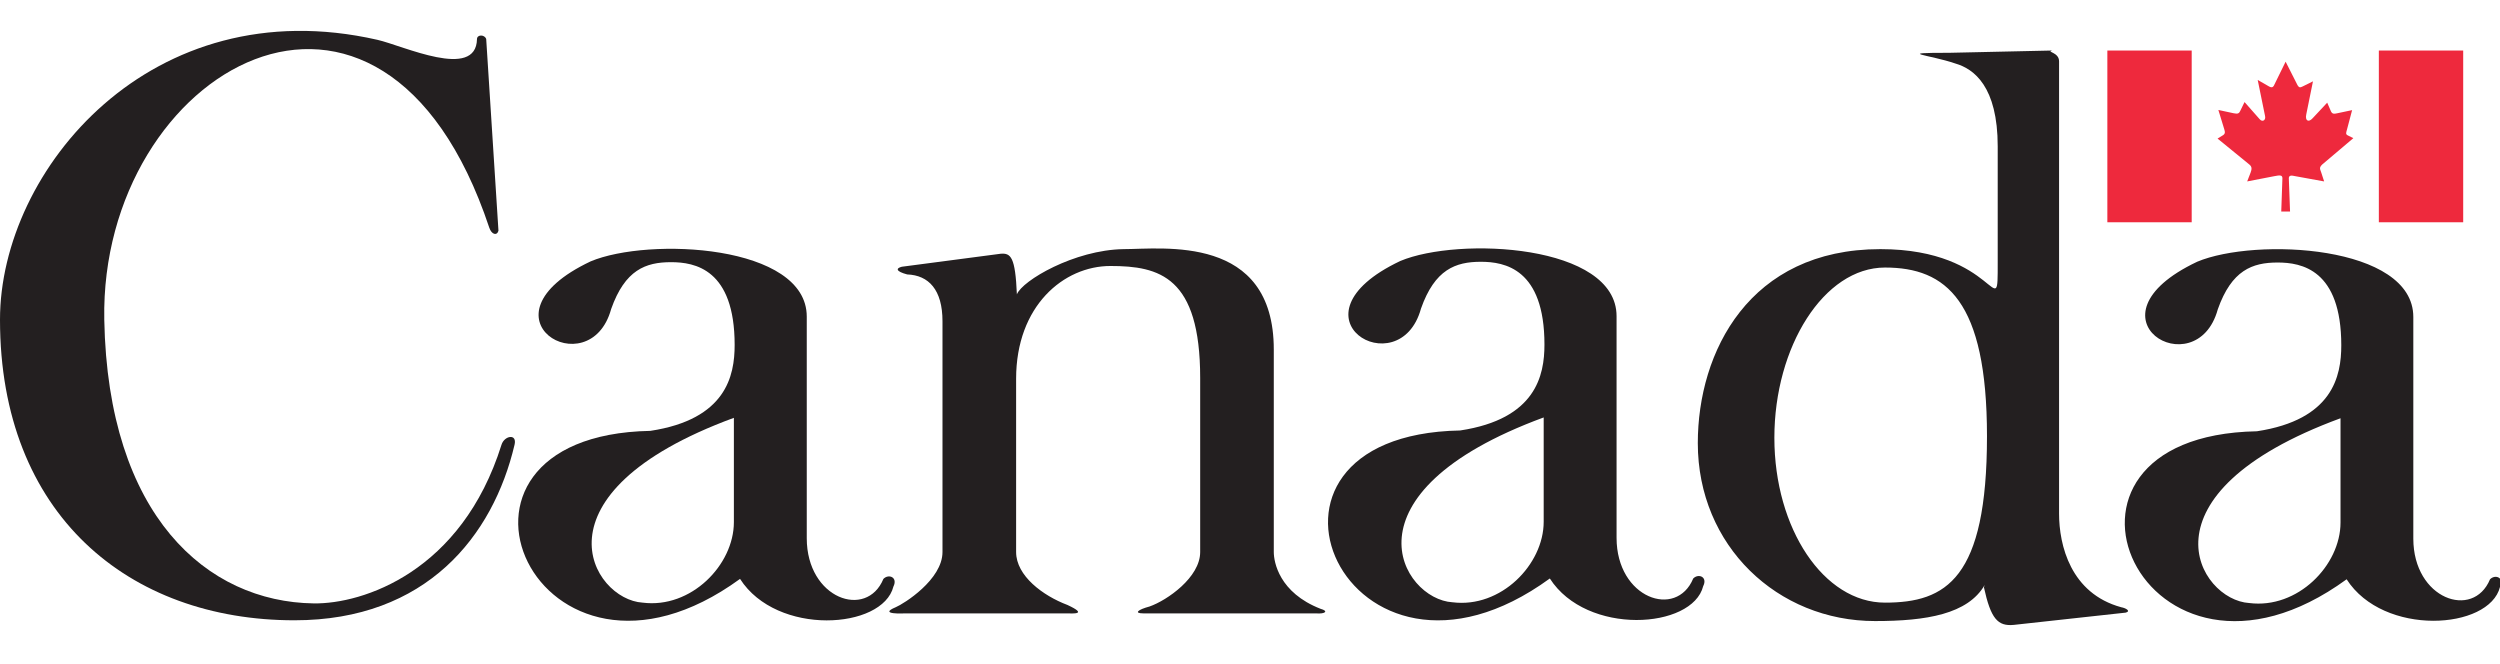
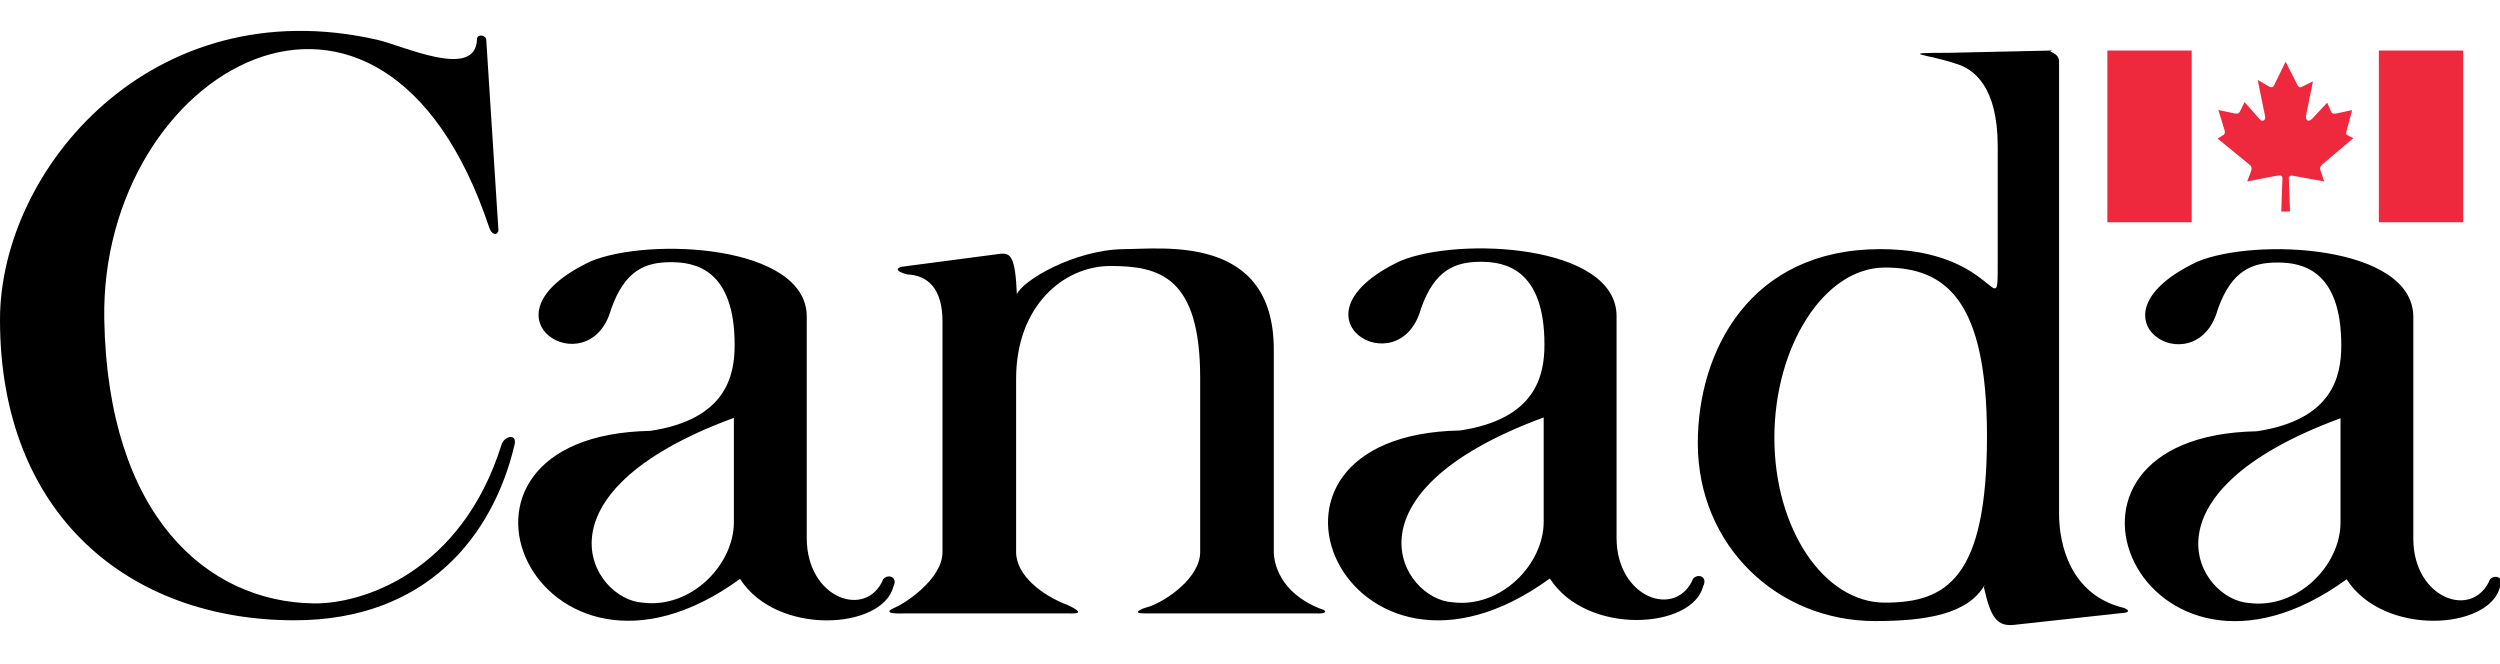
<svg xmlns="http://www.w3.org/2000/svg" viewBox="0 0 153.373 35.947" width="188.3" height="50">
-   <path fill="#231f20" d="M30.58 11.764 29.828.004c-.094-.283-.557-.285-.565 0-.047 2.54-4.525.409-6.116.048C9.316-3.1 0 8.002 0 17.223c0 11.948 7.903 18.442 18.065 18.442 8.093 0 12.187-5.174 13.503-10.773.165-.703-.625-.557-.8 0-2.447 7.81-8.515 9.781-11.526 9.737-6.54-.094-12.622-5.365-12.845-17.406-.283-15.338 17.04-25.377 23.619-5.646.139.423.47.518.565.187" />
-   <path fill="#231f20" d="M36.227 13.649c3.575-1.506 13.267-1.037 13.267 3.386V30.63c0 3.719 3.67 4.99 4.703 2.495.329-.331.896-.094.613.471-.659 2.633-7.151 3.057-9.409-.471-12.467 9.08-20.42-8.797-5.505-9.081 4.656-.706 5.174-3.385 5.174-5.27 0-4.656-2.446-5.079-3.904-5.079-1.554 0-2.822.47-3.671 2.871-1.315 4.796-8.513.516-1.268-2.916zm3.198 20.933c2.963.378 5.598-2.305 5.598-4.94v-6.398c-12.654 4.658-8.703 11.15-5.598 11.338" />
-   <path fill="#231f20" d="m61.395 13.177-6.07.798c-.374.095-.374.284.33.472 1.319.048 2.166.94 2.166 2.87v14.16c0 1.696-2.377 3.18-2.87 3.386-1.13.472.565.378.565.378h9.926c.328 0 1.363.094.046-.516-1.504-.565-3.15-1.789-3.15-3.247V20.845c0-4.469 2.917-6.916 5.786-6.916 3.01 0 5.506.658 5.506 6.87v10.679c0 1.552-2.026 2.963-3.107 3.341-.705.188-.99.422-.376.422h10.585c.565.047.8-.14.282-.281-2.54-.99-2.868-2.87-2.868-3.482V19.056c0-7.103-6.825-6.161-9.221-6.161-3.012.046-6.211 1.927-6.54 2.774-.097-2.303-.376-2.539-.99-2.492m60.363 20.324c-1.033 1.787-3.575 2.211-6.726 2.211-5.98 0-10.873-4.612-10.873-10.916 0-5.597 3.157-11.901 11.2-11.901 7.246 0 7.199 4.843 7.199.799V6.59c0-3.67-1.459-4.752-2.589-5.08-1.646-.565-3.765-.66-.375-.66L125.9.71c-.38.095.422.095.422.659v27.755c0 1.93.708 4.893 3.812 5.74.282.049.61.236.282.33l-6.87.753c-.987.096-1.412-.378-1.834-2.305m-6.07.94c3.748 0 6.258-1.458 6.258-10.208 0-8.327-2.51-10.35-6.258-10.35-3.747 0-6.786 4.858-6.786 10.443 0 5.586 3.039 10.115 6.786 10.115" />
-   <path fill="#231f20" d="M85.907 13.622c3.575-1.502 13.268-1.034 13.268 3.388v13.596c0 3.716 3.67 4.987 4.703 2.494.33-.33.896-.093.612.47-.659 2.637-7.148 3.059-9.409-.47-12.468 9.081-20.417-8.797-5.502-9.08 4.656-.704 5.172-3.386 5.172-5.271 0-4.655-2.446-5.078-3.904-5.078-1.552 0-2.823.47-3.67 2.87-1.317 4.796-8.515.518-1.27-2.919zm3.2 20.937c2.964.377 5.597-2.308 5.597-4.94V23.22C82.05 27.88 86 34.371 89.107 34.56m45.683-20.89c3.575-1.504 13.265-1.033 13.265 3.389v13.593c0 3.72 3.672 4.99 4.706 2.498.328-.33.896-.097.612.469-.658 2.635-7.149 3.057-9.409-.47-12.466 9.079-20.42-8.799-5.505-9.08 4.658-.708 5.177-3.388 5.177-5.27 0-4.659-2.448-5.083-3.907-5.083-1.552 0-2.822.471-3.669 2.871-1.317 4.8-8.515.518-1.27-2.916zm3.198 20.936c2.965.377 5.601-2.305 5.601-4.94V23.27c-12.656 4.656-8.705 11.148-5.601 11.336" />
+   <style>
+     .tx { fill: currentcolor; }
+   </style>
+   <path class="tx" d="M30.58 11.764 29.828.004c-.094-.283-.557-.285-.565 0-.047 2.54-4.525.409-6.116.048C9.316-3.1 0 8.002 0 17.223c0 11.948 7.903 18.442 18.065 18.442 8.093 0 12.187-5.174 13.503-10.773.165-.703-.625-.557-.8 0-2.447 7.81-8.515 9.781-11.526 9.737-6.54-.094-12.622-5.365-12.845-17.406-.283-15.338 17.04-25.377 23.619-5.646.139.423.47.518.565.187" />
+   <path class="tx" d="M36.227 13.649c3.575-1.506 13.267-1.037 13.267 3.386V30.63c0 3.719 3.67 4.99 4.703 2.495.329-.331.896-.094.613.471-.659 2.633-7.151 3.057-9.409-.471-12.467 9.08-20.42-8.797-5.505-9.081 4.656-.706 5.174-3.385 5.174-5.27 0-4.656-2.446-5.079-3.904-5.079-1.554 0-2.822.47-3.671 2.871-1.315 4.796-8.513.516-1.268-2.916zm3.198 20.933c2.963.378 5.598-2.305 5.598-4.94v-6.398c-12.654 4.658-8.703 11.15-5.598 11.338" />
+   <path class="tx" d="m61.395 13.177-6.07.798c-.374.095-.374.284.33.472 1.319.048 2.166.94 2.166 2.87v14.16c0 1.696-2.377 3.18-2.87 3.386-1.13.472.565.378.565.378h9.926c.328 0 1.363.094.046-.516-1.504-.565-3.15-1.789-3.15-3.247V20.845c0-4.469 2.917-6.916 5.786-6.916 3.01 0 5.506.658 5.506 6.87v10.679c0 1.552-2.026 2.963-3.107 3.341-.705.188-.99.422-.376.422h10.585c.565.047.8-.14.282-.281-2.54-.99-2.868-2.87-2.868-3.482V19.056c0-7.103-6.825-6.161-9.221-6.161-3.012.046-6.211 1.927-6.54 2.774-.097-2.303-.376-2.539-.99-2.492m60.363 20.324c-1.033 1.787-3.575 2.211-6.726 2.211-5.98 0-10.873-4.612-10.873-10.916 0-5.597 3.157-11.901 11.2-11.901 7.246 0 7.199 4.843 7.199.799V6.59c0-3.67-1.459-4.752-2.589-5.08-1.646-.565-3.765-.66-.375-.66L125.9.71c-.38.095.422.095.422.659v27.755c0 1.93.708 4.893 3.812 5.74.282.049.61.236.282.33l-6.87.753c-.987.096-1.412-.378-1.834-2.305m-6.07.94c3.748 0 6.258-1.458 6.258-10.208 0-8.327-2.51-10.35-6.258-10.35-3.747 0-6.786 4.858-6.786 10.443 0 5.586 3.039 10.115 6.786 10.115" />
+   <path class="tx" d="M85.907 13.622c3.575-1.502 13.268-1.034 13.268 3.388v13.596c0 3.716 3.67 4.987 4.703 2.494.33-.33.896-.093.612.47-.659 2.637-7.148 3.059-9.409-.47-12.468 9.081-20.417-8.797-5.502-9.08 4.656-.704 5.172-3.386 5.172-5.271 0-4.655-2.446-5.078-3.904-5.078-1.552 0-2.823.47-3.67 2.87-1.317 4.796-8.515.518-1.27-2.919zm3.2 20.937c2.964.377 5.597-2.308 5.597-4.94V23.22C82.05 27.88 86 34.371 89.107 34.56m45.683-20.89c3.575-1.504 13.265-1.033 13.265 3.389v13.593c0 3.72 3.672 4.99 4.706 2.498.328-.33.896-.097.612.469-.658 2.635-7.149 3.057-9.409-.47-12.466 9.079-20.42-8.799-5.505-9.08 4.658-.708 5.177-3.388 5.177-5.27 0-4.659-2.448-5.083-3.907-5.083-1.552 0-2.822.471-3.669 2.871-1.317 4.8-8.515.518-1.27-2.916zm3.198 20.936c2.965.377 5.601-2.305 5.601-4.94V23.27c-12.656 4.656-8.705 11.148-5.601 11.336" />
  <path fill="#ee293d" d="M129.284 11.247V.711h5.175v10.536h-5.175m16.656 0V.711h5.175v10.536h-5.175M139.483 2.9l.738-1.505.735 1.451c.092.153.164.14.313.067l.63-.313-.411 2.026c-.087.396.14.513.385.244l.899-.961.236.544c.084.166.204.142.363.11l.929-.196-.31 1.174-.007.025c-.038.154-.11.283.06.355l.333.165-1.915 1.621c-.197.202-.13.264-.054.49l.177.544-1.787-.325c-.221-.054-.372-.054-.38.123l.076 2.05h-.54l.071-2.042c0-.204-.15-.198-.513-.125l-1.648.319.21-.544c.076-.209.094-.35-.073-.49l-1.955-1.596.359-.22c.104-.08.112-.165.055-.343l-.364-1.191.94.202c.265.06.336 0 .404-.148l.262-.539.93 1.054c.166.195.398.065.325-.216l-.448-2.195.693.398c.11.066.227.086.292-.043l-.01.03" />
</svg>
